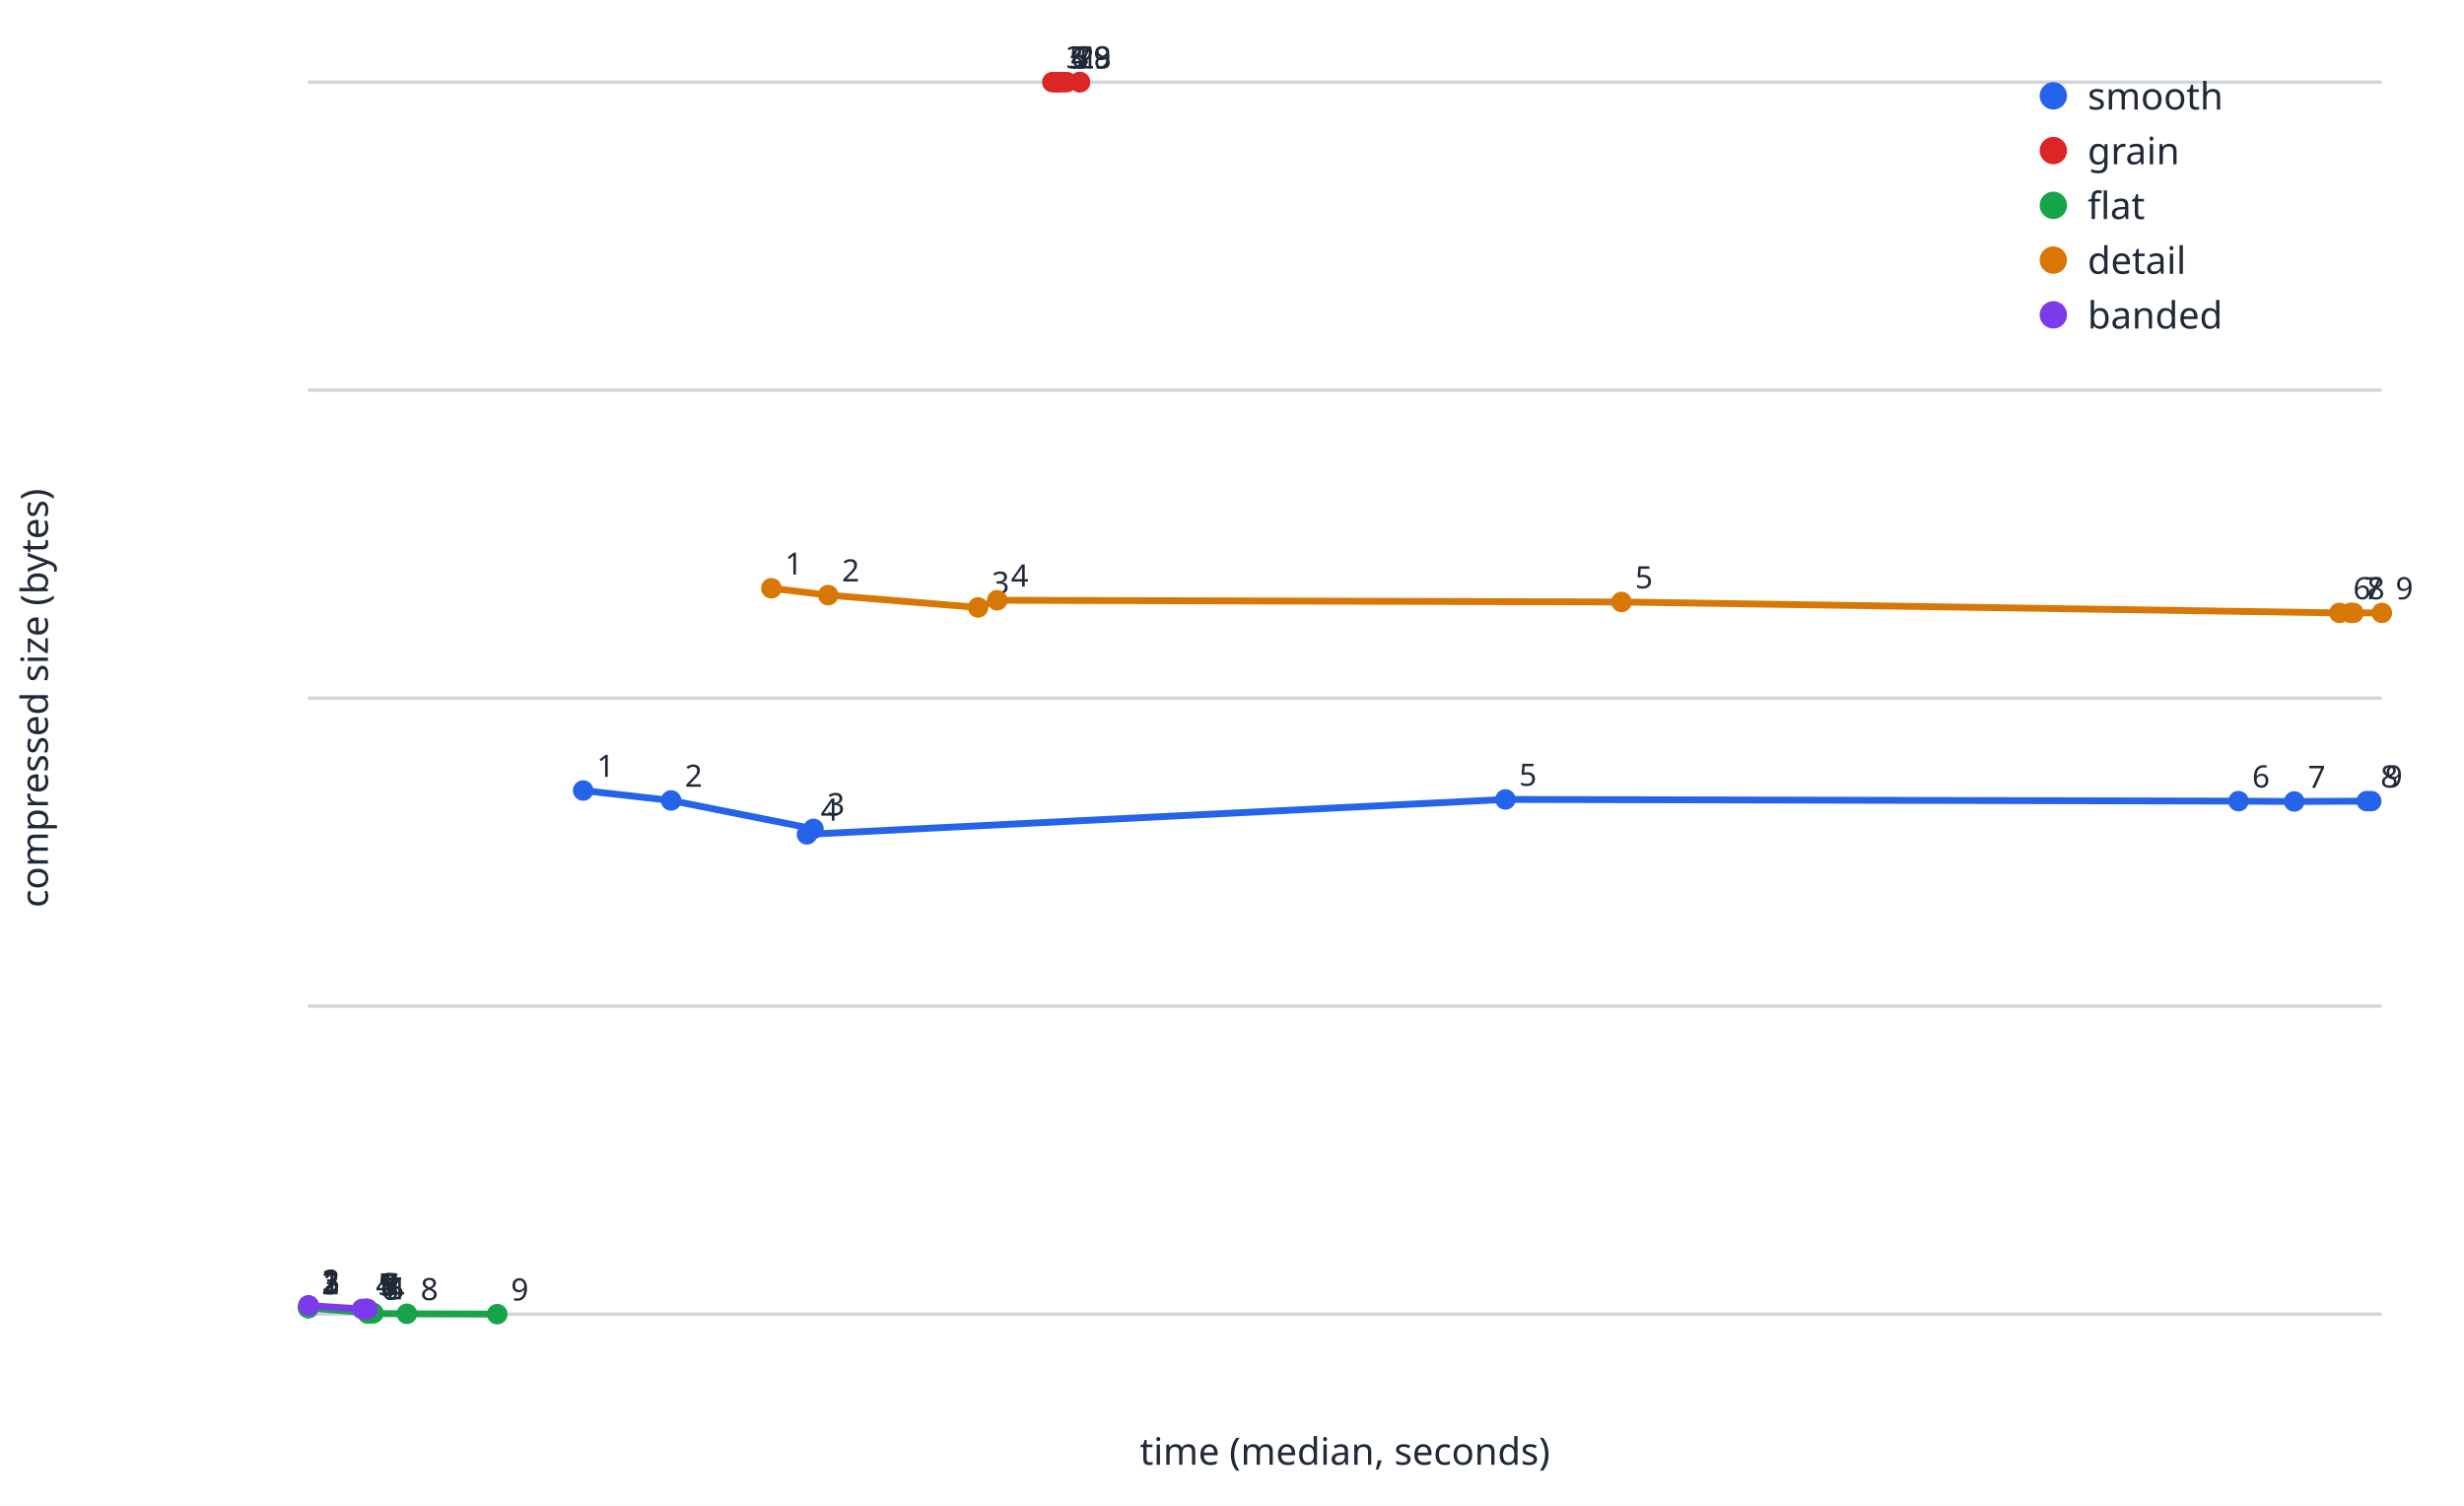
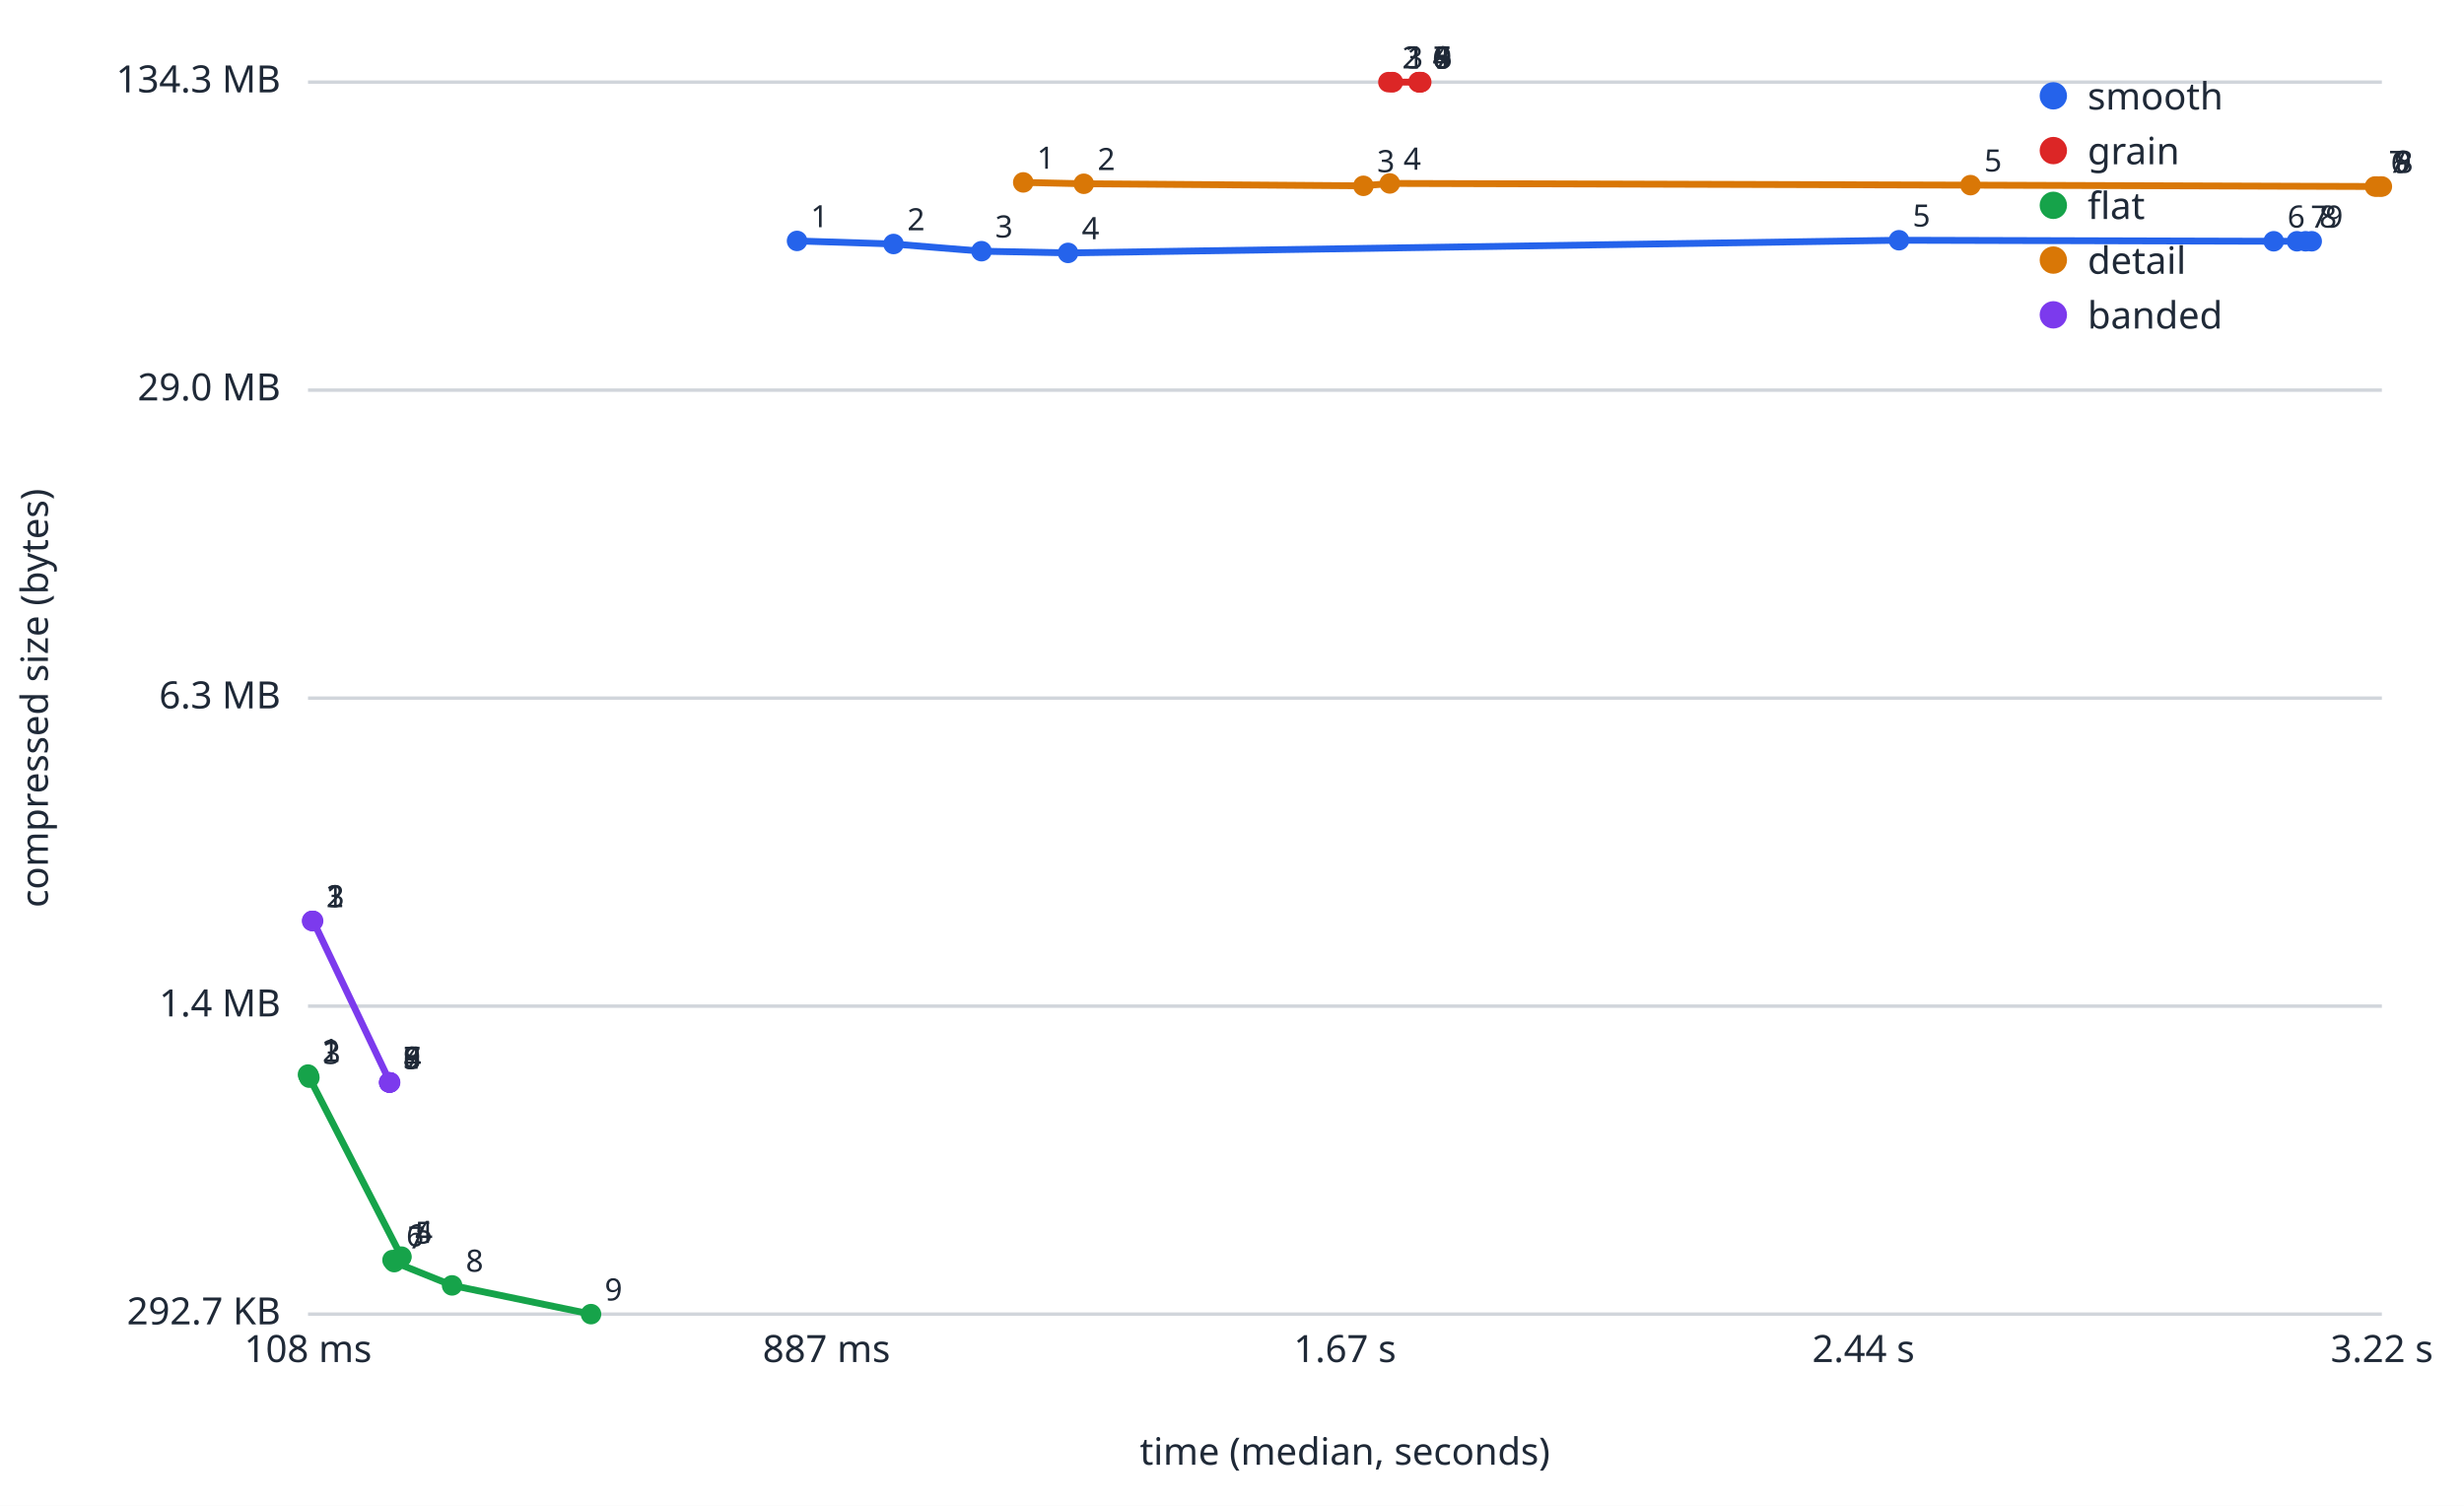
<svg xmlns="http://www.w3.org/2000/svg" viewBox="0 0 720 440" font-family="sans-serif" font-size="11">
  <rect width="720" height="440" fill="#ffffff" />
+   <text x="82" y="27.0" fill="#1f2937" text-anchor="end">134.3 MB</text>
+   <text x="82" y="117.0" fill="#1f2937" text-anchor="end">29.0 MB</text>
+   <text x="82" y="207.0" fill="#1f2937" text-anchor="end">6.3 MB</text>
+   <text x="82" y="297.0" fill="#1f2937" text-anchor="end">1.4 MB</text>
+   <text x="82" y="387.0" fill="#1f2937" text-anchor="end">292.7 KB</text>
+   <text x="90.0" y="398" fill="#1f2937" text-anchor="middle">108 ms</text>
+   <text x="241.5" y="398" fill="#1f2937" text-anchor="middle">887 ms</text>
+   <text x="393.0" y="398" fill="#1f2937" text-anchor="middle">1.67 s</text>
+   <text x="544.5" y="398" fill="#1f2937" text-anchor="middle">2.44 s</text>
+   <text x="696.0" y="398" fill="#1f2937" text-anchor="middle">3.22 s</text>
  <line x1="90" y1="24.0" x2="696" y2="24.0" stroke="#d1d5db" stroke-width="1" />
  <line x1="90" y1="114.0" x2="696" y2="114.0" stroke="#d1d5db" stroke-width="1" />
  <line x1="90" y1="204.0" x2="696" y2="204.0" stroke="#d1d5db" stroke-width="1" />
  <line x1="90" y1="294.0" x2="696" y2="294.0" stroke="#d1d5db" stroke-width="1" />
  <line x1="90" y1="384.0" x2="696" y2="384.0" stroke="#d1d5db" stroke-width="1" />
  <text x="393.0" y="428" fill="#1f2937" text-anchor="middle">time (median, seconds)</text>
  <text x="14" y="204.0" fill="#1f2937" text-anchor="middle" transform="rotate(-90 14 204.0)">compressed size (bytes)</text>
-   <polyline points="170.4,231.0 196.1,233.9 237.7,242.2 235.8,243.8 439.9,233.6 654.1,234.1 670.4,234.2 691.6,234.1 692.9,234.1" fill="none" stroke="#2563eb" stroke-width="2" />
-   <circle cx="170.4" cy="231.0" r="3" fill="#2563eb" />
-   <text x="174.4" y="227.0" fill="#1f2937" font-size="9">1</text>
-   <circle cx="196.1" cy="233.9" r="3" fill="#2563eb" />
-   <text x="200.1" y="229.9" fill="#1f2937" font-size="9">2</text>
-   <circle cx="237.7" cy="242.2" r="3" fill="#2563eb" />
-   <text x="241.7" y="238.2" fill="#1f2937" font-size="9">3</text>
-   <circle cx="235.8" cy="243.8" r="3" fill="#2563eb" />
-   <text x="239.8" y="239.8" fill="#1f2937" font-size="9">4</text>
-   <circle cx="439.9" cy="233.6" r="3" fill="#2563eb" />
-   <text x="443.9" y="229.6" fill="#1f2937" font-size="9">5</text>
-   <circle cx="654.1" cy="234.1" r="3" fill="#2563eb" />
-   <text x="658.1" y="230.1" fill="#1f2937" font-size="9">6</text>
-   <circle cx="670.4" cy="234.2" r="3" fill="#2563eb" />
-   <text x="674.4" y="230.2" fill="#1f2937" font-size="9">7</text>
-   <circle cx="691.6" cy="234.1" r="3" fill="#2563eb" />
-   <text x="695.6" y="230.1" fill="#1f2937" font-size="9">8</text>
-   <circle cx="692.9" cy="234.1" r="3" fill="#2563eb" />
-   <text x="696.9" y="230.1" fill="#1f2937" font-size="9">9</text>
-   <polyline points="311.7,24.0 310.7,24.0 307.5,24.0 308.9,24.0 308.4,24.0 309.0,24.0 309.8,24.0 315.6,24.0 315.5,24.0" fill="none" stroke="#dc2626" stroke-width="2" />
-   <circle cx="311.7" cy="24.0" r="3" fill="#dc2626" />
-   <text x="315.7" y="20.0" fill="#1f2937" font-size="9">1</text>
-   <circle cx="310.7" cy="24.0" r="3" fill="#dc2626" />
-   <text x="314.7" y="20.0" fill="#1f2937" font-size="9">2</text>
-   <circle cx="307.5" cy="24.0" r="3" fill="#dc2626" />
-   <text x="311.5" y="20.0" fill="#1f2937" font-size="9">3</text>
-   <circle cx="308.9" cy="24.0" r="3" fill="#dc2626" />
-   <text x="312.9" y="20.0" fill="#1f2937" font-size="9">4</text>
-   <circle cx="308.4" cy="24.0" r="3" fill="#dc2626" />
-   <text x="312.4" y="20.0" fill="#1f2937" font-size="9">5</text>
-   <circle cx="309.0" cy="24.0" r="3" fill="#dc2626" />
-   <text x="313.0" y="20.0" fill="#1f2937" font-size="9">6</text>
-   <circle cx="309.8" cy="24.0" r="3" fill="#dc2626" />
-   <text x="313.8" y="20.0" fill="#1f2937" font-size="9">7</text>
-   <circle cx="315.6" cy="24.0" r="3" fill="#dc2626" />
-   <text x="319.6" y="20.0" fill="#1f2937" font-size="9">8</text>
-   <circle cx="315.5" cy="24.0" r="3" fill="#dc2626" />
-   <text x="319.5" y="20.0" fill="#1f2937" font-size="9">9</text>
-   <polyline points="90.2,382.2 90.0,382.2 90.1,382.2 109.1,383.7 109.0,383.7 107.4,383.8 107.9,383.8 118.9,383.9 145.3,384.0" fill="none" stroke="#16a34a" stroke-width="2" />
-   <circle cx="90.2" cy="382.2" r="3" fill="#16a34a" />
-   <text x="94.2" y="378.2" fill="#1f2937" font-size="9">1</text>
-   <circle cx="90.0" cy="382.2" r="3" fill="#16a34a" />
-   <text x="94.0" y="378.2" fill="#1f2937" font-size="9">2</text>
-   <circle cx="90.1" cy="382.2" r="3" fill="#16a34a" />
-   <text x="94.1" y="378.2" fill="#1f2937" font-size="9">3</text>
-   <circle cx="109.1" cy="383.7" r="3" fill="#16a34a" />
-   <text x="113.1" y="379.7" fill="#1f2937" font-size="9">4</text>
-   <circle cx="109.0" cy="383.7" r="3" fill="#16a34a" />
-   <text x="113.0" y="379.7" fill="#1f2937" font-size="9">5</text>
-   <circle cx="107.4" cy="383.8" r="3" fill="#16a34a" />
-   <text x="111.4" y="379.8" fill="#1f2937" font-size="9">6</text>
-   <circle cx="107.9" cy="383.8" r="3" fill="#16a34a" />
-   <text x="111.9" y="379.8" fill="#1f2937" font-size="9">7</text>
-   <circle cx="118.9" cy="383.9" r="3" fill="#16a34a" />
-   <text x="122.9" y="379.9" fill="#1f2937" font-size="9">8</text>
-   <circle cx="145.3" cy="384.0" r="3" fill="#16a34a" />
-   <text x="149.3" y="380.0" fill="#1f2937" font-size="9">9</text>
-   <polyline points="225.4,171.9 242.0,173.9 285.8,177.5 291.4,175.4 473.8,175.9 683.6,179.1 686.9,179.1 687.7,179.1 696.0,179.1" fill="none" stroke="#d97706" stroke-width="2" />
-   <circle cx="225.4" cy="171.9" r="3" fill="#d97706" />
-   <text x="229.4" y="167.9" fill="#1f2937" font-size="9">1</text>
-   <circle cx="242.0" cy="173.9" r="3" fill="#d97706" />
-   <text x="246.0" y="169.9" fill="#1f2937" font-size="9">2</text>
-   <circle cx="285.8" cy="177.5" r="3" fill="#d97706" />
-   <text x="289.8" y="173.5" fill="#1f2937" font-size="9">3</text>
-   <circle cx="291.4" cy="175.4" r="3" fill="#d97706" />
-   <text x="295.4" y="171.4" fill="#1f2937" font-size="9">4</text>
-   <circle cx="473.8" cy="175.9" r="3" fill="#d97706" />
-   <text x="477.8" y="171.9" fill="#1f2937" font-size="9">5</text>
-   <circle cx="683.6" cy="179.1" r="3" fill="#d97706" />
-   <text x="687.6" y="175.1" fill="#1f2937" font-size="9">6</text>
-   <circle cx="686.9" cy="179.1" r="3" fill="#d97706" />
-   <text x="690.9" y="175.1" fill="#1f2937" font-size="9">7</text>
-   <circle cx="687.7" cy="179.1" r="3" fill="#d97706" />
-   <text x="691.7" y="175.1" fill="#1f2937" font-size="9">8</text>
-   <circle cx="696.0" cy="179.1" r="3" fill="#d97706" />
-   <text x="700.0" y="175.1" fill="#1f2937" font-size="9">9</text>
-   <polyline points="90.2,381.5 90.1,381.5 90.2,381.5 105.8,382.5 106.4,382.5 107.2,382.5 107.4,382.5 107.2,382.5 106.9,382.5" fill="none" stroke="#7c3aed" stroke-width="2" />
-   <circle cx="90.2" cy="381.5" r="3" fill="#7c3aed" />
-   <text x="94.2" y="377.5" fill="#1f2937" font-size="9">1</text>
-   <circle cx="90.1" cy="381.5" r="3" fill="#7c3aed" />
-   <text x="94.1" y="377.5" fill="#1f2937" font-size="9">2</text>
-   <circle cx="90.2" cy="381.5" r="3" fill="#7c3aed" />
-   <text x="94.2" y="377.5" fill="#1f2937" font-size="9">3</text>
-   <circle cx="105.8" cy="382.5" r="3" fill="#7c3aed" />
-   <text x="109.8" y="378.5" fill="#1f2937" font-size="9">4</text>
-   <circle cx="106.4" cy="382.5" r="3" fill="#7c3aed" />
-   <text x="110.4" y="378.5" fill="#1f2937" font-size="9">5</text>
-   <circle cx="107.2" cy="382.5" r="3" fill="#7c3aed" />
-   <text x="111.2" y="378.5" fill="#1f2937" font-size="9">6</text>
-   <circle cx="107.4" cy="382.5" r="3" fill="#7c3aed" />
-   <text x="111.4" y="378.5" fill="#1f2937" font-size="9">7</text>
-   <circle cx="107.2" cy="382.5" r="3" fill="#7c3aed" />
-   <text x="111.2" y="378.5" fill="#1f2937" font-size="9">8</text>
-   <circle cx="106.9" cy="382.5" r="3" fill="#7c3aed" />
-   <text x="110.9" y="378.5" fill="#1f2937" font-size="9">9</text>
+   <polyline points="232.9,70.4 261.1,71.3 286.8,73.4 312.1,73.9 554.9,70.2 664.4,70.5 671.2,70.5 673.7,70.5 675.5,70.5" fill="none" stroke="#2563eb" stroke-width="2" />
+   <circle cx="232.9" cy="70.4" r="3" fill="#2563eb" />
+   <text x="236.9" y="66.4" fill="#1f2937" font-size="9">1</text>
+   <circle cx="261.1" cy="71.3" r="3" fill="#2563eb" />
+   <text x="265.1" y="67.3" fill="#1f2937" font-size="9">2</text>
+   <circle cx="286.8" cy="73.4" r="3" fill="#2563eb" />
+   <text x="290.8" y="69.4" fill="#1f2937" font-size="9">3</text>
+   <circle cx="312.1" cy="73.9" r="3" fill="#2563eb" />
+   <text x="316.1" y="69.9" fill="#1f2937" font-size="9">4</text>
+   <circle cx="554.9" cy="70.2" r="3" fill="#2563eb" />
+   <text x="558.9" y="66.2" fill="#1f2937" font-size="9">5</text>
+   <circle cx="664.4" cy="70.5" r="3" fill="#2563eb" />
+   <text x="668.4" y="66.5" fill="#1f2937" font-size="9">6</text>
+   <circle cx="671.2" cy="70.5" r="3" fill="#2563eb" />
+   <text x="675.2" y="66.5" fill="#1f2937" font-size="9">7</text>
+   <circle cx="673.7" cy="70.5" r="3" fill="#2563eb" />
+   <text x="677.7" y="66.5" fill="#1f2937" font-size="9">8</text>
+   <circle cx="675.5" cy="70.5" r="3" fill="#2563eb" />
+   <text x="679.5" y="66.5" fill="#1f2937" font-size="9">9</text>
+   <polyline points="407.0,24.0 405.7,24.0 406.7,24.0 414.6,24.0 415.3,24.0 414.5,24.0 414.8,24.0 414.9,24.0 415.1,24.0" fill="none" stroke="#dc2626" stroke-width="2" />
+   <circle cx="407.0" cy="24.0" r="3" fill="#dc2626" />
+   <text x="411.0" y="20.0" fill="#1f2937" font-size="9">1</text>
+   <circle cx="405.7" cy="24.0" r="3" fill="#dc2626" />
+   <text x="409.7" y="20.0" fill="#1f2937" font-size="9">2</text>
+   <circle cx="406.7" cy="24.0" r="3" fill="#dc2626" />
+   <text x="410.7" y="20.0" fill="#1f2937" font-size="9">3</text>
+   <circle cx="414.6" cy="24.0" r="3" fill="#dc2626" />
+   <text x="418.6" y="20.0" fill="#1f2937" font-size="9">4</text>
+   <circle cx="415.3" cy="24.0" r="3" fill="#dc2626" />
+   <text x="419.3" y="20.0" fill="#1f2937" font-size="9">5</text>
+   <circle cx="414.5" cy="24.0" r="3" fill="#dc2626" />
+   <text x="418.5" y="20.0" fill="#1f2937" font-size="9">6</text>
+   <circle cx="414.8" cy="24.0" r="3" fill="#dc2626" />
+   <text x="418.8" y="20.0" fill="#1f2937" font-size="9">7</text>
+   <circle cx="414.9" cy="24.0" r="3" fill="#dc2626" />
+   <text x="418.9" y="20.0" fill="#1f2937" font-size="9">8</text>
+   <circle cx="415.1" cy="24.0" r="3" fill="#dc2626" />
+   <text x="419.1" y="20.0" fill="#1f2937" font-size="9">9</text>
+   <polyline points="90.0,314.0 90.2,314.3 90.4,314.9 117.3,367.2 117.2,367.4 114.7,368.2 115.2,368.8 132.1,375.6 172.7,384.0" fill="none" stroke="#16a34a" stroke-width="2" />
+   <circle cx="90.0" cy="314.0" r="3" fill="#16a34a" />
+   <text x="94.0" y="310.0" fill="#1f2937" font-size="9">1</text>
+   <circle cx="90.2" cy="314.3" r="3" fill="#16a34a" />
+   <text x="94.2" y="310.3" fill="#1f2937" font-size="9">2</text>
+   <circle cx="90.4" cy="314.9" r="3" fill="#16a34a" />
+   <text x="94.4" y="310.9" fill="#1f2937" font-size="9">3</text>
+   <circle cx="117.3" cy="367.2" r="3" fill="#16a34a" />
+   <text x="121.3" y="363.2" fill="#1f2937" font-size="9">4</text>
+   <circle cx="117.2" cy="367.4" r="3" fill="#16a34a" />
+   <text x="121.2" y="363.4" fill="#1f2937" font-size="9">5</text>
+   <circle cx="114.7" cy="368.2" r="3" fill="#16a34a" />
+   <text x="118.7" y="364.2" fill="#1f2937" font-size="9">6</text>
+   <circle cx="115.2" cy="368.8" r="3" fill="#16a34a" />
+   <text x="119.2" y="364.8" fill="#1f2937" font-size="9">7</text>
+   <circle cx="132.1" cy="375.6" r="3" fill="#16a34a" />
+   <text x="136.1" y="371.6" fill="#1f2937" font-size="9">8</text>
+   <circle cx="172.7" cy="384.0" r="3" fill="#16a34a" />
+   <text x="176.7" y="380.0" fill="#1f2937" font-size="9">9</text>
+   <polyline points="299.0,53.3 316.7,53.7 398.4,54.3 406.1,53.6 575.8,54.1 694.6,54.5 694.0,54.5 696.0,54.5 695.5,54.5" fill="none" stroke="#d97706" stroke-width="2" />
+   <circle cx="299.0" cy="53.3" r="3" fill="#d97706" />
+   <text x="303.0" y="49.3" fill="#1f2937" font-size="9">1</text>
+   <circle cx="316.7" cy="53.7" r="3" fill="#d97706" />
+   <text x="320.7" y="49.7" fill="#1f2937" font-size="9">2</text>
+   <circle cx="398.4" cy="54.3" r="3" fill="#d97706" />
+   <text x="402.4" y="50.3" fill="#1f2937" font-size="9">3</text>
+   <circle cx="406.1" cy="53.6" r="3" fill="#d97706" />
+   <text x="410.1" y="49.6" fill="#1f2937" font-size="9">4</text>
+   <circle cx="575.8" cy="54.1" r="3" fill="#d97706" />
+   <text x="579.8" y="50.1" fill="#1f2937" font-size="9">5</text>
+   <circle cx="694.6" cy="54.5" r="3" fill="#d97706" />
+   <text x="698.6" y="50.5" fill="#1f2937" font-size="9">6</text>
+   <circle cx="694.0" cy="54.5" r="3" fill="#d97706" />
+   <text x="698.0" y="50.5" fill="#1f2937" font-size="9">7</text>
+   <circle cx="696.0" cy="54.5" r="3" fill="#d97706" />
+   <text x="700.0" y="50.5" fill="#1f2937" font-size="9">8</text>
+   <circle cx="695.5" cy="54.5" r="3" fill="#d97706" />
+   <text x="699.5" y="50.5" fill="#1f2937" font-size="9">9</text>
+   <polyline points="91.2,269.1 91.3,269.1 91.5,269.1 114.0,316.3 113.7,316.3 113.8,316.3 113.9,316.3 113.8,316.3 113.8,316.3" fill="none" stroke="#7c3aed" stroke-width="2" />
+   <circle cx="91.2" cy="269.1" r="3" fill="#7c3aed" />
+   <text x="95.2" y="265.1" fill="#1f2937" font-size="9">1</text>
+   <circle cx="91.3" cy="269.1" r="3" fill="#7c3aed" />
+   <text x="95.3" y="265.1" fill="#1f2937" font-size="9">2</text>
+   <circle cx="91.5" cy="269.1" r="3" fill="#7c3aed" />
+   <text x="95.5" y="265.1" fill="#1f2937" font-size="9">3</text>
+   <circle cx="114.0" cy="316.3" r="3" fill="#7c3aed" />
+   <text x="118.0" y="312.3" fill="#1f2937" font-size="9">4</text>
+   <circle cx="113.7" cy="316.3" r="3" fill="#7c3aed" />
+   <text x="117.7" y="312.3" fill="#1f2937" font-size="9">5</text>
+   <circle cx="113.8" cy="316.3" r="3" fill="#7c3aed" />
+   <text x="117.8" y="312.3" fill="#1f2937" font-size="9">6</text>
+   <circle cx="113.9" cy="316.3" r="3" fill="#7c3aed" />
+   <text x="117.9" y="312.3" fill="#1f2937" font-size="9">7</text>
+   <circle cx="113.8" cy="316.3" r="3" fill="#7c3aed" />
+   <text x="117.8" y="312.3" fill="#1f2937" font-size="9">8</text>
+   <circle cx="113.8" cy="316.3" r="3" fill="#7c3aed" />
+   <text x="117.8" y="312.3" fill="#1f2937" font-size="9">9</text>
  <circle cx="600" cy="28.0" r="4" fill="#2563eb" />
  <text x="610" y="32.0" fill="#1f2937">smooth</text>
  <circle cx="600" cy="44.0" r="4" fill="#dc2626" />
  <text x="610" y="48.0" fill="#1f2937">grain</text>
  <circle cx="600" cy="60.0" r="4" fill="#16a34a" />
  <text x="610" y="64.0" fill="#1f2937">flat</text>
  <circle cx="600" cy="76.0" r="4" fill="#d97706" />
  <text x="610" y="80.0" fill="#1f2937">detail</text>
  <circle cx="600" cy="92.0" r="4" fill="#7c3aed" />
  <text x="610" y="96.0" fill="#1f2937">banded</text>
</svg>
